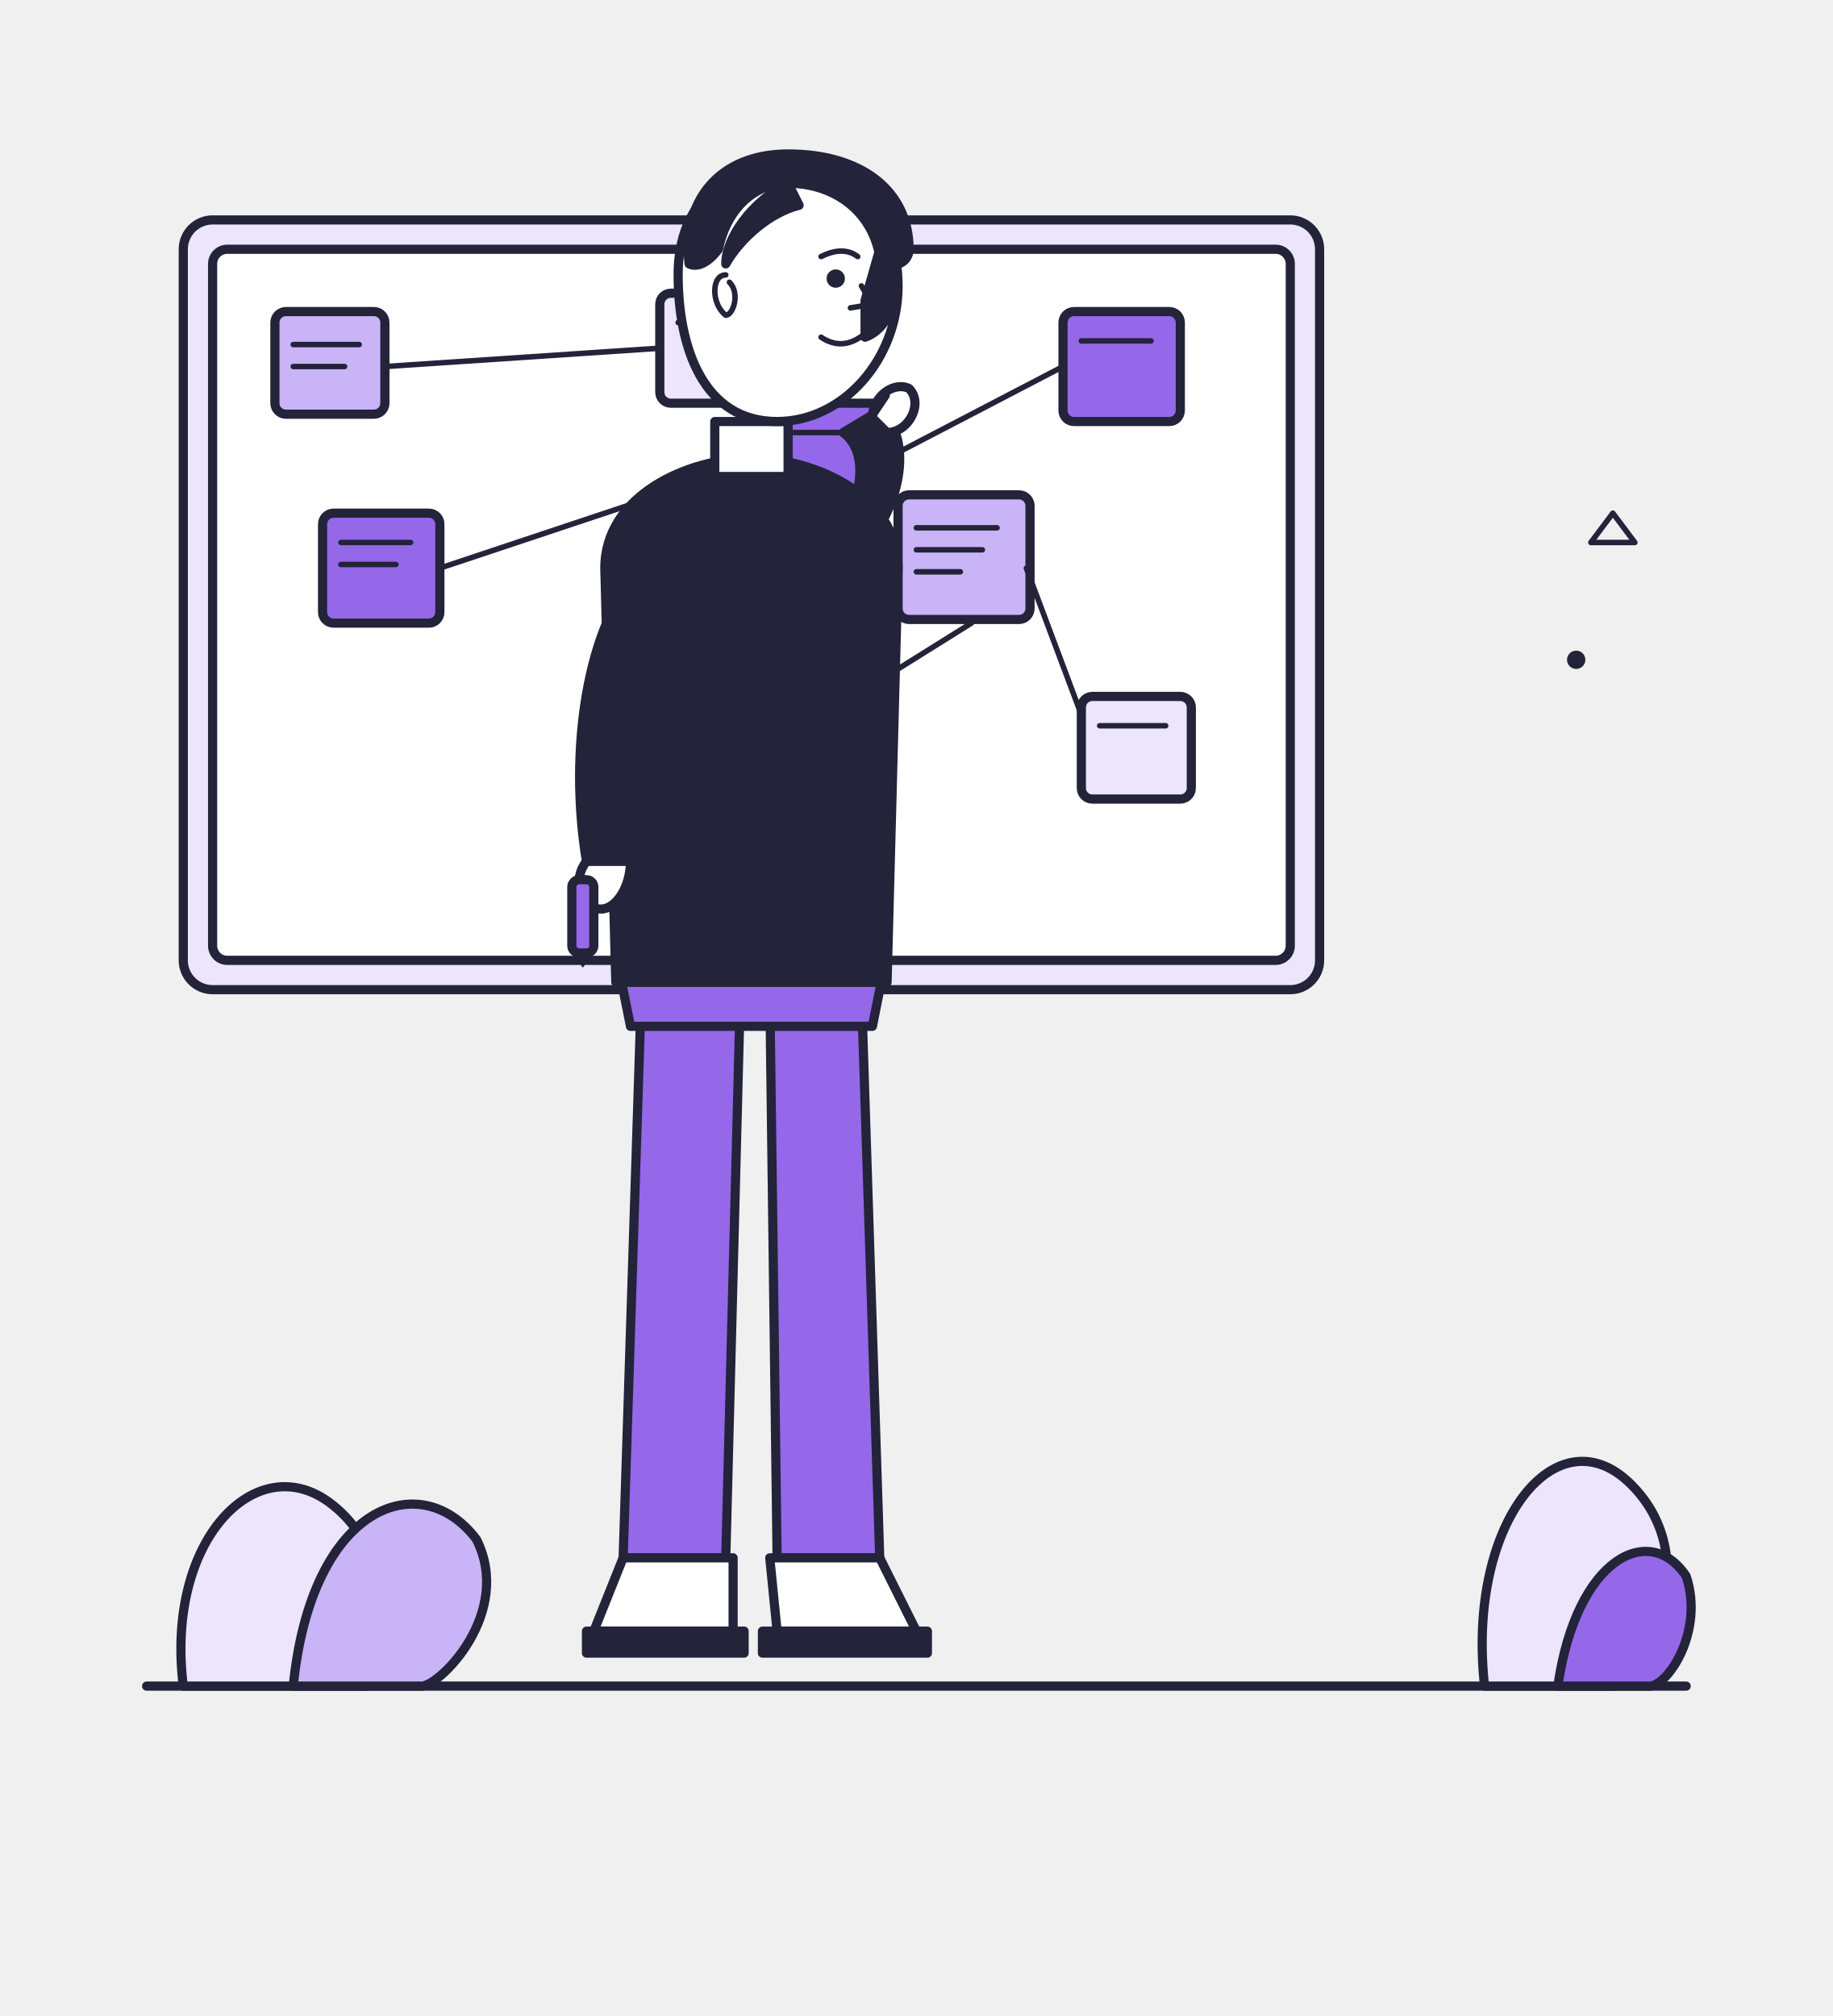
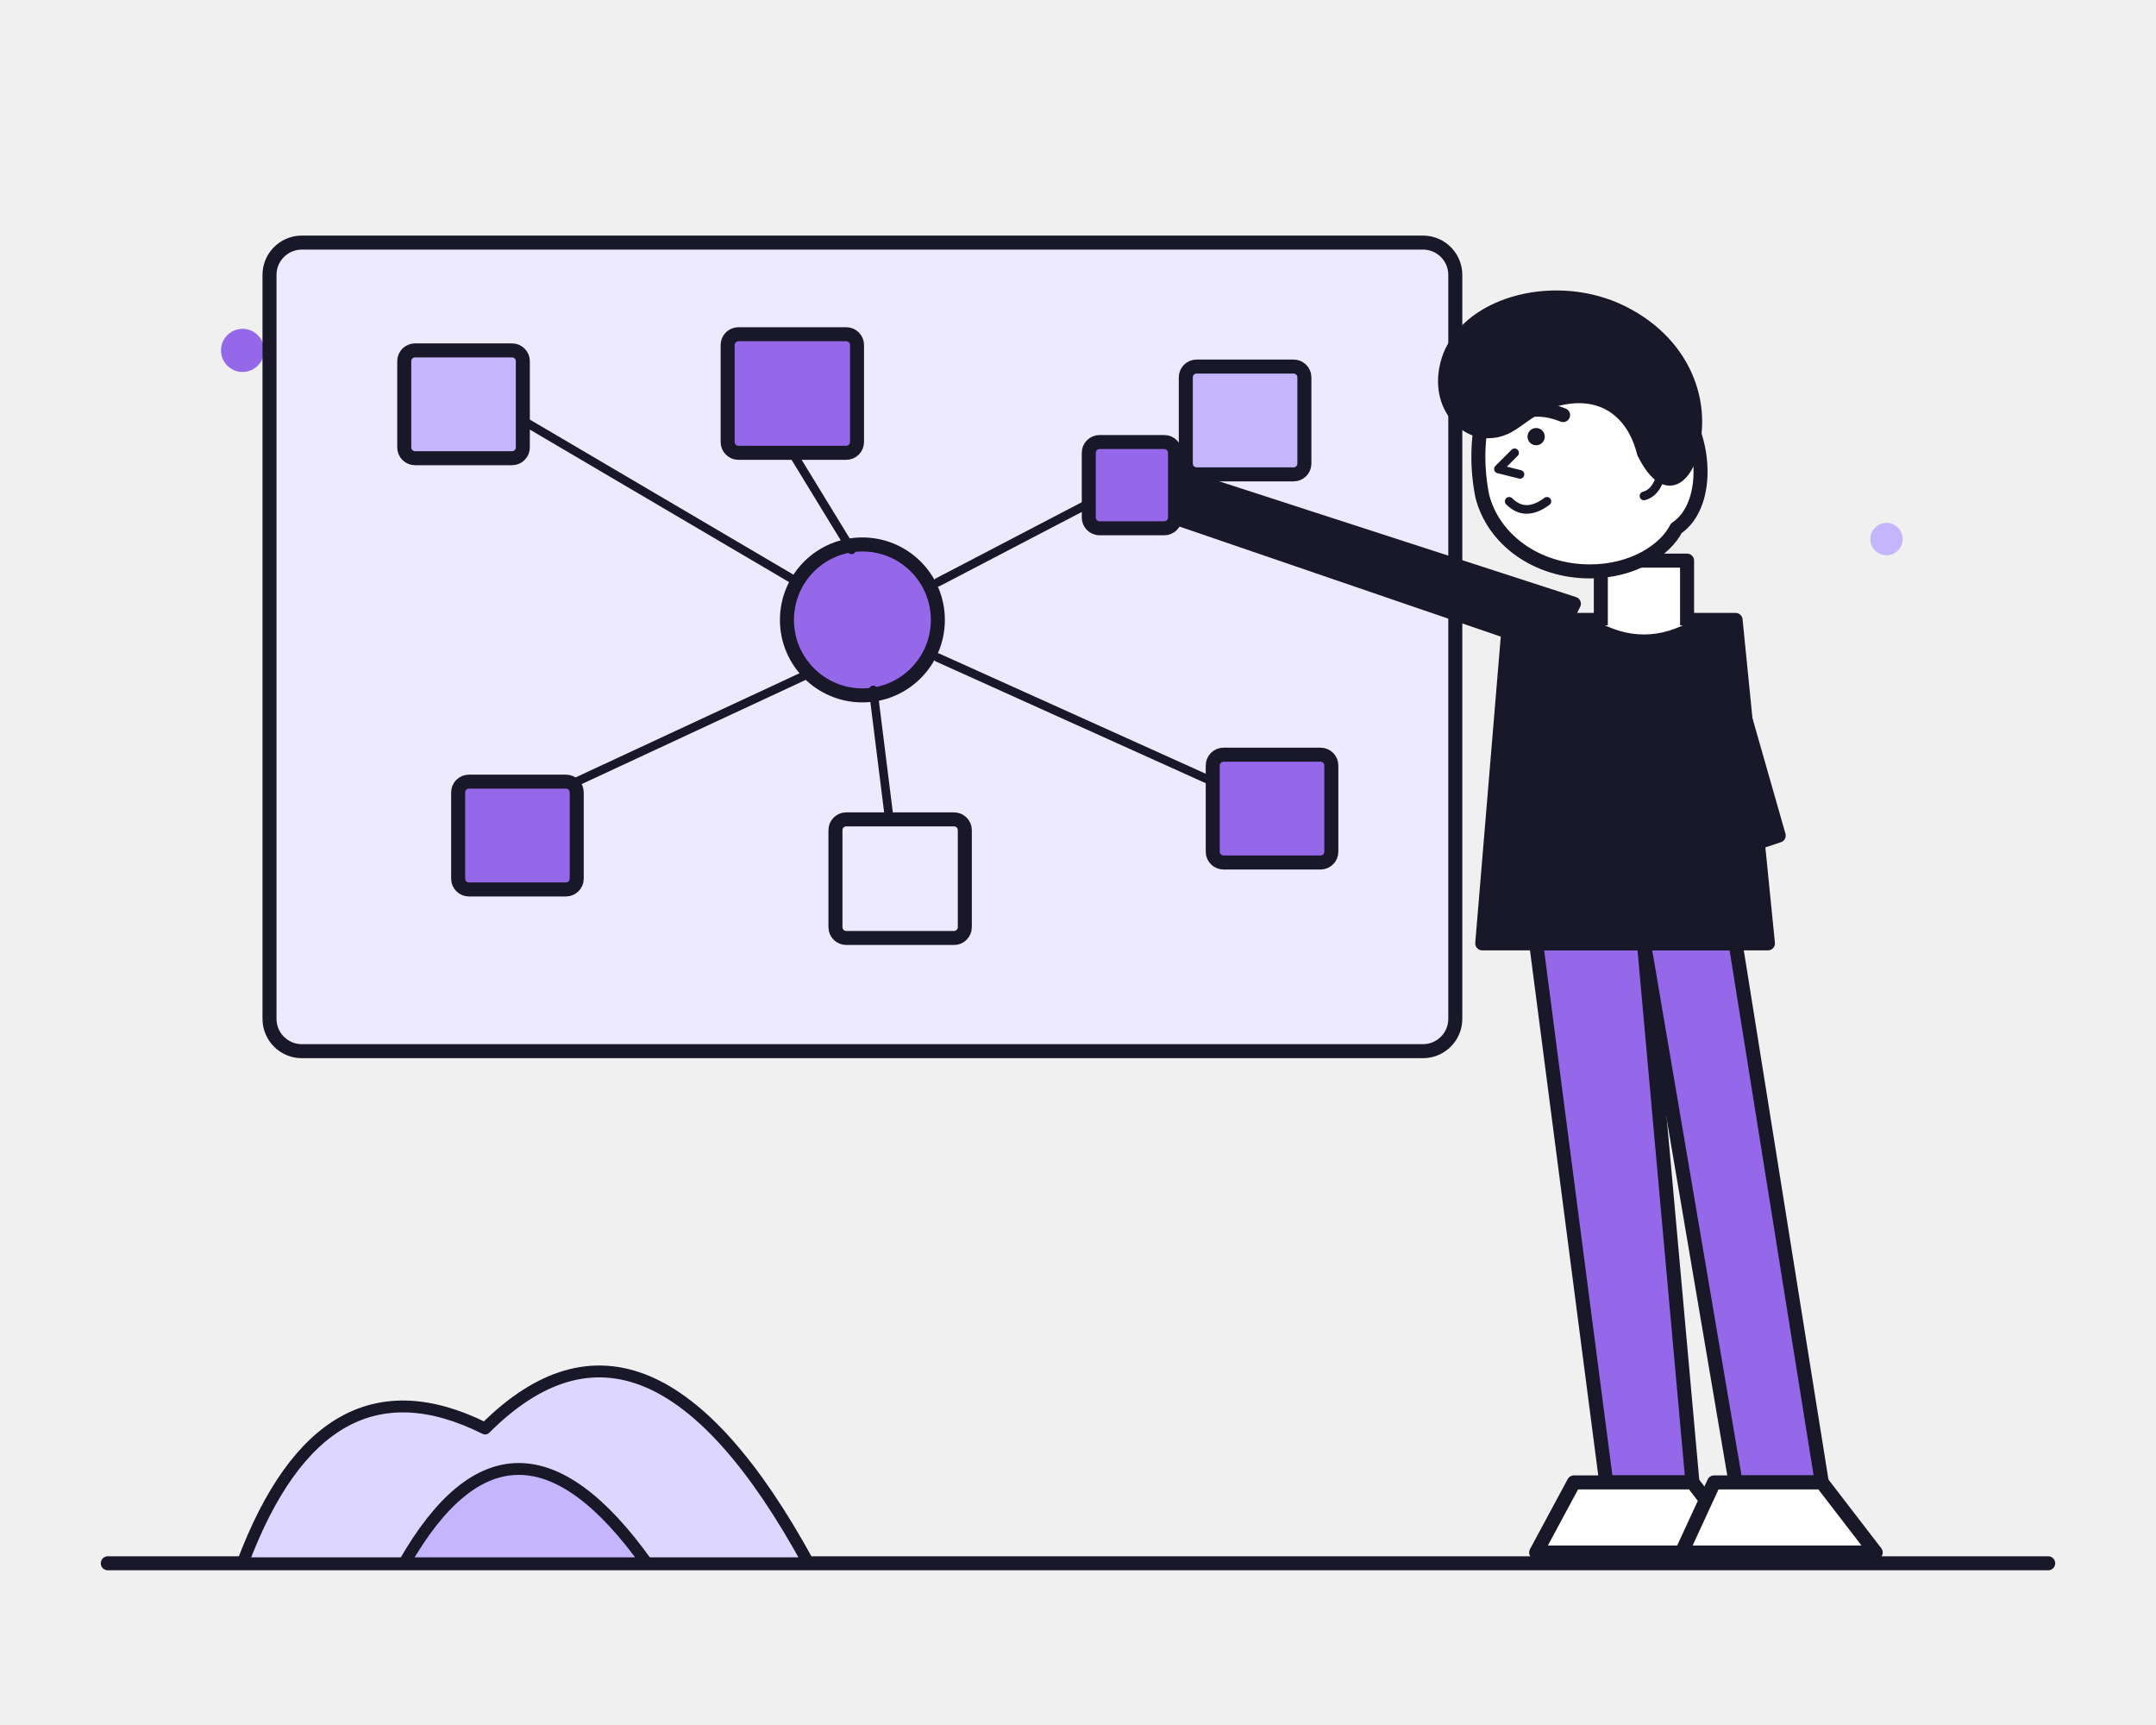
- <svg xmlns="http://www.w3.org/2000/svg" viewBox="0 0 500 550" width="100%" height="100%">
-   <style>
-     .outline { stroke: #23233A; stroke-width: 2.5; stroke-linecap: round; stroke-linejoin: round; }
-     .thin-line { stroke: #23233A; stroke-width: 1.5; stroke-linecap: round; stroke-linejoin: round; }
-     .fill-dark { fill: #23233A; }
-     .fill-purple { fill: #9468E8; }
-     .fill-purple-light { fill: #ECE5FC; }
-     .fill-purple-mid { fill: #C9B4F8; }
-     .fill-white { fill: #FFFFFF; }
-     .fill-none { fill: none; }
-   </style>
-   <circle cx="215" cy="45" r="3" fill="#9468E8" />
-   <circle cx="430" cy="180" r="2.5" fill="#23233A" />
-   <polygon points="440,140 446,148 434,148" class="thin-line fill-none" stroke="#9468E8" />
-   <line x1="40" y1="460" x2="460" y2="460" class="outline" />
-   <g id="brainstorm-board">
-     <rect x="50" y="60" width="310" height="210" rx="8" class="outline fill-purple-light" />
-     <rect x="58" y="68" width="294" height="194" rx="4" class="outline fill-white" />
-     <rect x="75" y="85" width="30" height="28" rx="3" class="outline fill-purple-mid" />
-     <line x1="80" y1="94" x2="98" y2="94" class="thin-line" stroke="#23233A" />
-     <line x1="80" y1="100" x2="94" y2="100" class="thin-line" stroke="#23233A" />
-     <rect x="88" y="140" width="32" height="30" rx="3" class="outline fill-purple" />
-     <line x1="93" y1="148" x2="112" y2="148" class="thin-line" stroke="#FFFFFF" />
-     <line x1="93" y1="154" x2="108" y2="154" class="thin-line" stroke="#FFFFFF" />
-     <rect x="180" y="80" width="32" height="30" rx="3" class="outline fill-purple-light" />
-     <line x1="185" y1="88" x2="204" y2="88" class="thin-line" stroke="#23233A" />
-     <rect x="290" y="85" width="32" height="30" rx="3" class="outline fill-purple" />
-     <line x1="295" y1="93" x2="314" y2="93" class="thin-line" stroke="#FFFFFF" />
-     <rect x="245" y="135" width="36" height="34" rx="3" class="outline fill-purple-mid" />
-     <line x1="250" y1="144" x2="272" y2="144" class="thin-line" stroke="#23233A" />
-     <line x1="250" y1="150" x2="268" y2="150" class="thin-line" stroke="#23233A" />
-     <line x1="250" y1="156" x2="262" y2="156" class="thin-line" stroke="#23233A" />
-     <rect x="295" y="190" width="30" height="28" rx="3" class="outline fill-purple-light" />
-     <line x1="300" y1="198" x2="318" y2="198" class="thin-line" stroke="#23233A" />
-     <rect x="195" y="195" width="30" height="28" rx="3" class="outline fill-purple-mid" />
-     <rect x="210" y="110" width="32" height="30" rx="3" class="outline fill-purple" />
-     <line x1="216" y1="118" x2="234" y2="118" class="thin-line" stroke="#FFFFFF" />
-     <line x1="105" y1="100" x2="180" y2="95" class="thin-line" stroke="#9468E8" />
-     <line x1="120" y1="155" x2="210" y2="125" class="thin-line" stroke="#9468E8" />
-     <line x1="242" y1="125" x2="290" y2="100" class="thin-line" stroke="#9468E8" />
-     <line x1="245" y1="150" x2="212" y2="125" class="thin-line" stroke="#9468E8" />
-     <line x1="265" y1="170" x2="225" y2="195" class="thin-line" stroke="#9468E8" />
-     <line x1="280" y1="155" x2="295" y2="195" class="thin-line" stroke="#9468E8" />
-   </g>
-   <g id="plants-base">
-     <path d="M 50 460 C 45 420 70 395 90 410 C 110 425 105 455 100 460 Z" class="outline fill-purple-light" />
-     <path d="M 80 460 C 85 410 115 400 130 420 C 140 440 120 460 115 460 Z" class="outline fill-purple-mid" />
-     <path d="M 405 460 C 400 415 425 385 445 405 C 465 425 450 455 440 460 Z" class="outline fill-purple-light" />
-     <path d="M 425 460 C 430 425 450 415 460 430 C 465 445 455 460 450 460 Z" class="outline fill-purple" />
-   </g>
-   <g id="character-sticky">
-     <path d="M 175 270 L 170 425 L 198 425 L 202 270 Z" class="outline fill-purple" />
-     <path d="M 210 270 L 212 425 L 240 425 L 235 270 Z" class="outline fill-purple" />
-     <path d="M 168 260 L 242 260 L 238 280 L 206 280 L 172 280 Z" class="outline fill-purple" />
-     <path d="M 162 445 L 200 445 L 200 425 L 170 425 Z" class="outline fill-white" />
-     <path d="M 160 445 L 203 445 L 203 451 L 160 451 Z" class="outline fill-dark" />
-     <path d="M 210 425 L 212 445 L 250 445 L 240 425 Z" class="outline fill-white" />
-     <path d="M 208 445 L 253 445 L 253 451 L 208 451 Z" class="outline fill-dark" />
-     <path d="M 165 155 C 165 135 188 125 205 125 C 222 125 245 135 245 155 L 242 268 L 168 268 Z" class="outline fill-dark" />
-     <path d="M 185 195 Q 205 200 220 195" class="thin-line fill-none" stroke="#FFFFFF" />
-     <path d="M 195 115 L 195 130 L 215 130 L 215 115 Z" class="outline fill-white" />
-     <path d="M 185 75 C 185 55 198 45 215 45 C 232 45 245 58 245 78 C 245 98 230 115 212 115 C 192 115 185 95 185 75 Z" class="outline fill-white" />
-     <circle cx="228" cy="76" r="2.5" fill="#23233A" />
-     <path d="M 224 70 Q 230 67 234 70" class="thin-line fill-none" />
-     <path d="M 235 78 L 238 83 L 232 84" class="thin-line fill-none" />
-     <path d="M 224 92 Q 230 96 236 91" class="thin-line fill-none" />
-     <path d="M 198 75 C 194 75 194 83 198 86 C 200 86 202 80 199 77" class="thin-line fill-white" />
-     <path d="M 188 72 C 186 55 196 42 215 42 C 235 42 248 52 248 68 C 248 72 243 74 240 70 C 238 58 228 50 215 50 C 205 50 198 58 196 68 C 193 72 190 73 188 72 Z" class="outline fill-dark" />
-     <path d="M 215 50 C 205 55 198 65 198 72 C 202 65 210 58 218 56 Z" class="outline fill-dark" />
-     <path d="M 240 68 C 248 80 242 90 236 92 L 236 82 Z" class="outline fill-dark" />
-     <path d="M 235 150 C 245 140 250 120 240 112 L 230 118 C 238 124 235 138 225 155 Z" class="outline fill-dark" />
-     <path d="M 238 114 C 238 108 244 104 248 106 C 252 110 248 118 242 118 Z" class="outline fill-white" />
-     <line x1="242" y1="108" x2="238" y2="114" class="thin-line" />
-     <path d="M 175 155 C 160 170 155 205 160 235 L 172 235 C 168 210 170 180 185 165 Z" class="outline fill-dark" />
-     <path d="M 160 235 C 156 240 158 248 164 248 C 168 248 172 242 172 235 Z" class="outline fill-white" />
-     <rect x="156" y="240" width="6" height="20" rx="2" class="outline fill-purple" />
-     <polygon points="156,260 162,260 159,264" fill="#23233A" />
-   </g>
+ <svg xmlns="http://www.w3.org/2000/svg" viewBox="0 0 400 320" width="100%" height="100%">
+   <defs>
+     <style>
+     .outline { stroke: #181829; stroke-width: 2.6; stroke-linecap: round; stroke-linejoin: round; fill: none; }
+     .thin-line { stroke: #181829; stroke-width: 1.6; stroke-linecap: round; stroke-linejoin: round; fill: none; }
+     .hair-dark { fill: #181829; stroke: #181829; stroke-width: 2.6; stroke-linecap: round; stroke-linejoin: round; }
+     .sweater-dark { fill: #181829; stroke: #181829; stroke-width: 2.6; stroke-linecap: round; stroke-linejoin: round; }
+     .skin-white { fill: #FFFFFF; stroke: #181829; stroke-width: 2.6; stroke-linecap: round; stroke-linejoin: round; }
+     .pants-purple { fill: #9468E8; stroke: #181829; stroke-width: 2.6; stroke-linecap: round; stroke-linejoin: round; }
+     .pants-purple-back { fill: #7C3AED; stroke: #181829; stroke-width: 2.6; stroke-linecap: round; stroke-linejoin: round; }
+     .accent-light { fill: #EDE9FE; stroke: #181829; stroke-width: 2.6; stroke-linecap: round; stroke-linejoin: round; }
+     .accent-mid { fill: #C4B5FD; }
+     .shoe-white { fill: #FFFFFF; stroke: #181829; stroke-width: 2.6; stroke-linecap: round; stroke-linejoin: round; }
+     .foliage-light { fill: #DDD6FE; stroke: #181829; stroke-width: 2.2; stroke-linecap: round; stroke-linejoin: round; }
+     .foliage-mid { fill: #C4B5FD; stroke: #181829; stroke-width: 2.2; stroke-linecap: round; stroke-linejoin: round; }
+     .foliage-dark { fill: #9468E8; stroke: #181829; stroke-width: 2.2; stroke-linecap: round; stroke-linejoin: round; }
+ </style>
+   </defs>
+   <circle cx="45" cy="65" r="4" fill="#9468E8" />
+   <circle cx="350" cy="100" r="3" class="accent-mid" />
+   <line x1="20" y1="290" x2="380" y2="290" class="outline" stroke-width="2.6" />
+   <rect x="50" y="45" width="220" height="150" rx="6" class="accent-light" stroke-width="3" />
+   <circle cx="160" cy="115" r="14" class="pants-purple" />
+   <rect x="75" y="65" width="22" height="20" rx="2" class="accent-mid outline" />
+   <rect x="135" y="62" width="24" height="22" rx="2" class="pants-purple" />
+   <rect x="220" y="68" width="22" height="20" rx="2" class="accent-mid outline" />
+   <rect x="85" y="145" width="22" height="20" rx="2" class="pants-purple" />
+   <rect x="155" y="152" width="24" height="22" rx="2" class="accent-light" />
+   <rect x="225" y="140" width="22" height="20" rx="2" class="pants-purple" />
+   <line x1="97" y1="78" x2="148" y2="108" class="thin-line" />
+   <line x1="147" y1="84" x2="158" y2="102" class="thin-line" />
+   <line x1="220" y1="84" x2="174" y2="108" class="thin-line" />
+   <line x1="107" y1="145" x2="150" y2="125" class="thin-line" />
+   <line x1="165" y1="152" x2="162" y2="128" class="thin-line" />
+   <line x1="225" y1="145" x2="174" y2="122" class="thin-line" />
+   <path d="M 45 290 Q 60 250 90 265 Q 120 235 150 290 Z" class="foliage-light" />
+   <path d="M 75 290 Q 95 255 120 290 Z" class="foliage-mid" />
+   <path d="M 285 175 L 298 275 L 314 275 L 305 175 Z" class="pants-purple" />
+   <path d="M 305 175 L 322 275 L 338 275 L 322 175 Z" class="pants-purple" />
+   <path d="M 292 275 L 314 275 L 324 288 L 285 288 Z" class="shoe-white" />
+   <path d="M 318 275 L 338 275 L 348 288 L 312 288 Z" class="shoe-white" />
+   <path d="M 280 115 L 275 175 L 328 175 L 322 115 Z" class="sweater-dark" />
+   <path d="M 288 120 L 215 95 L 218 88 L 292 112 Z" class="sweater-dark" />
+   <circle cx="212" cy="92" r="5" class="skin-white" />
+   <rect x="202" y="82" width="16" height="16" rx="2" class="pants-purple" />
+   <path d="M 320 120 L 330 155 L 315 160 Z" class="sweater-dark" />
+   <path d="M 297 104 L 297 118 L 313 118 L 313 104 Z" class="skin-white" />
+   <path d="M 295 116 Q 305 122 315 116" class="skin-white" stroke-width="2" />
+   <path d="M 311 98 C 317 94 317 82 311 74 C 305 66 291 62 283 66 C 275 70 273 82 275 92 C 277 100 285 106 295 106 C 303 106 309 102 311 98 Z" class="skin-white" />
+   <path d="M 290 77 Q 285 75 281 77" class="outline" stroke-width="1.8" />
+   <circle cx="285" cy="81" r="1.6" fill="#181829" />
+   <path d="M 281 84 L 278 87 L 282 88" class="thin-line" />
+   <path d="M 287 93 Q 283 96 280 93" class="thin-line" />
+   <path d="M 307 86 C 309 83 309 91 305 92" class="thin-line" />
+   <path d="M 313 86 C 317 76 313 64 301 58 C 289 52 273 56 269 66 C 266 74 271 80 276 80 C 281 80 282 76 289 74 C 297 72 303 76 305 84 C 308 90 311 90 313 86 Z" class="hair-dark" />
</svg>
